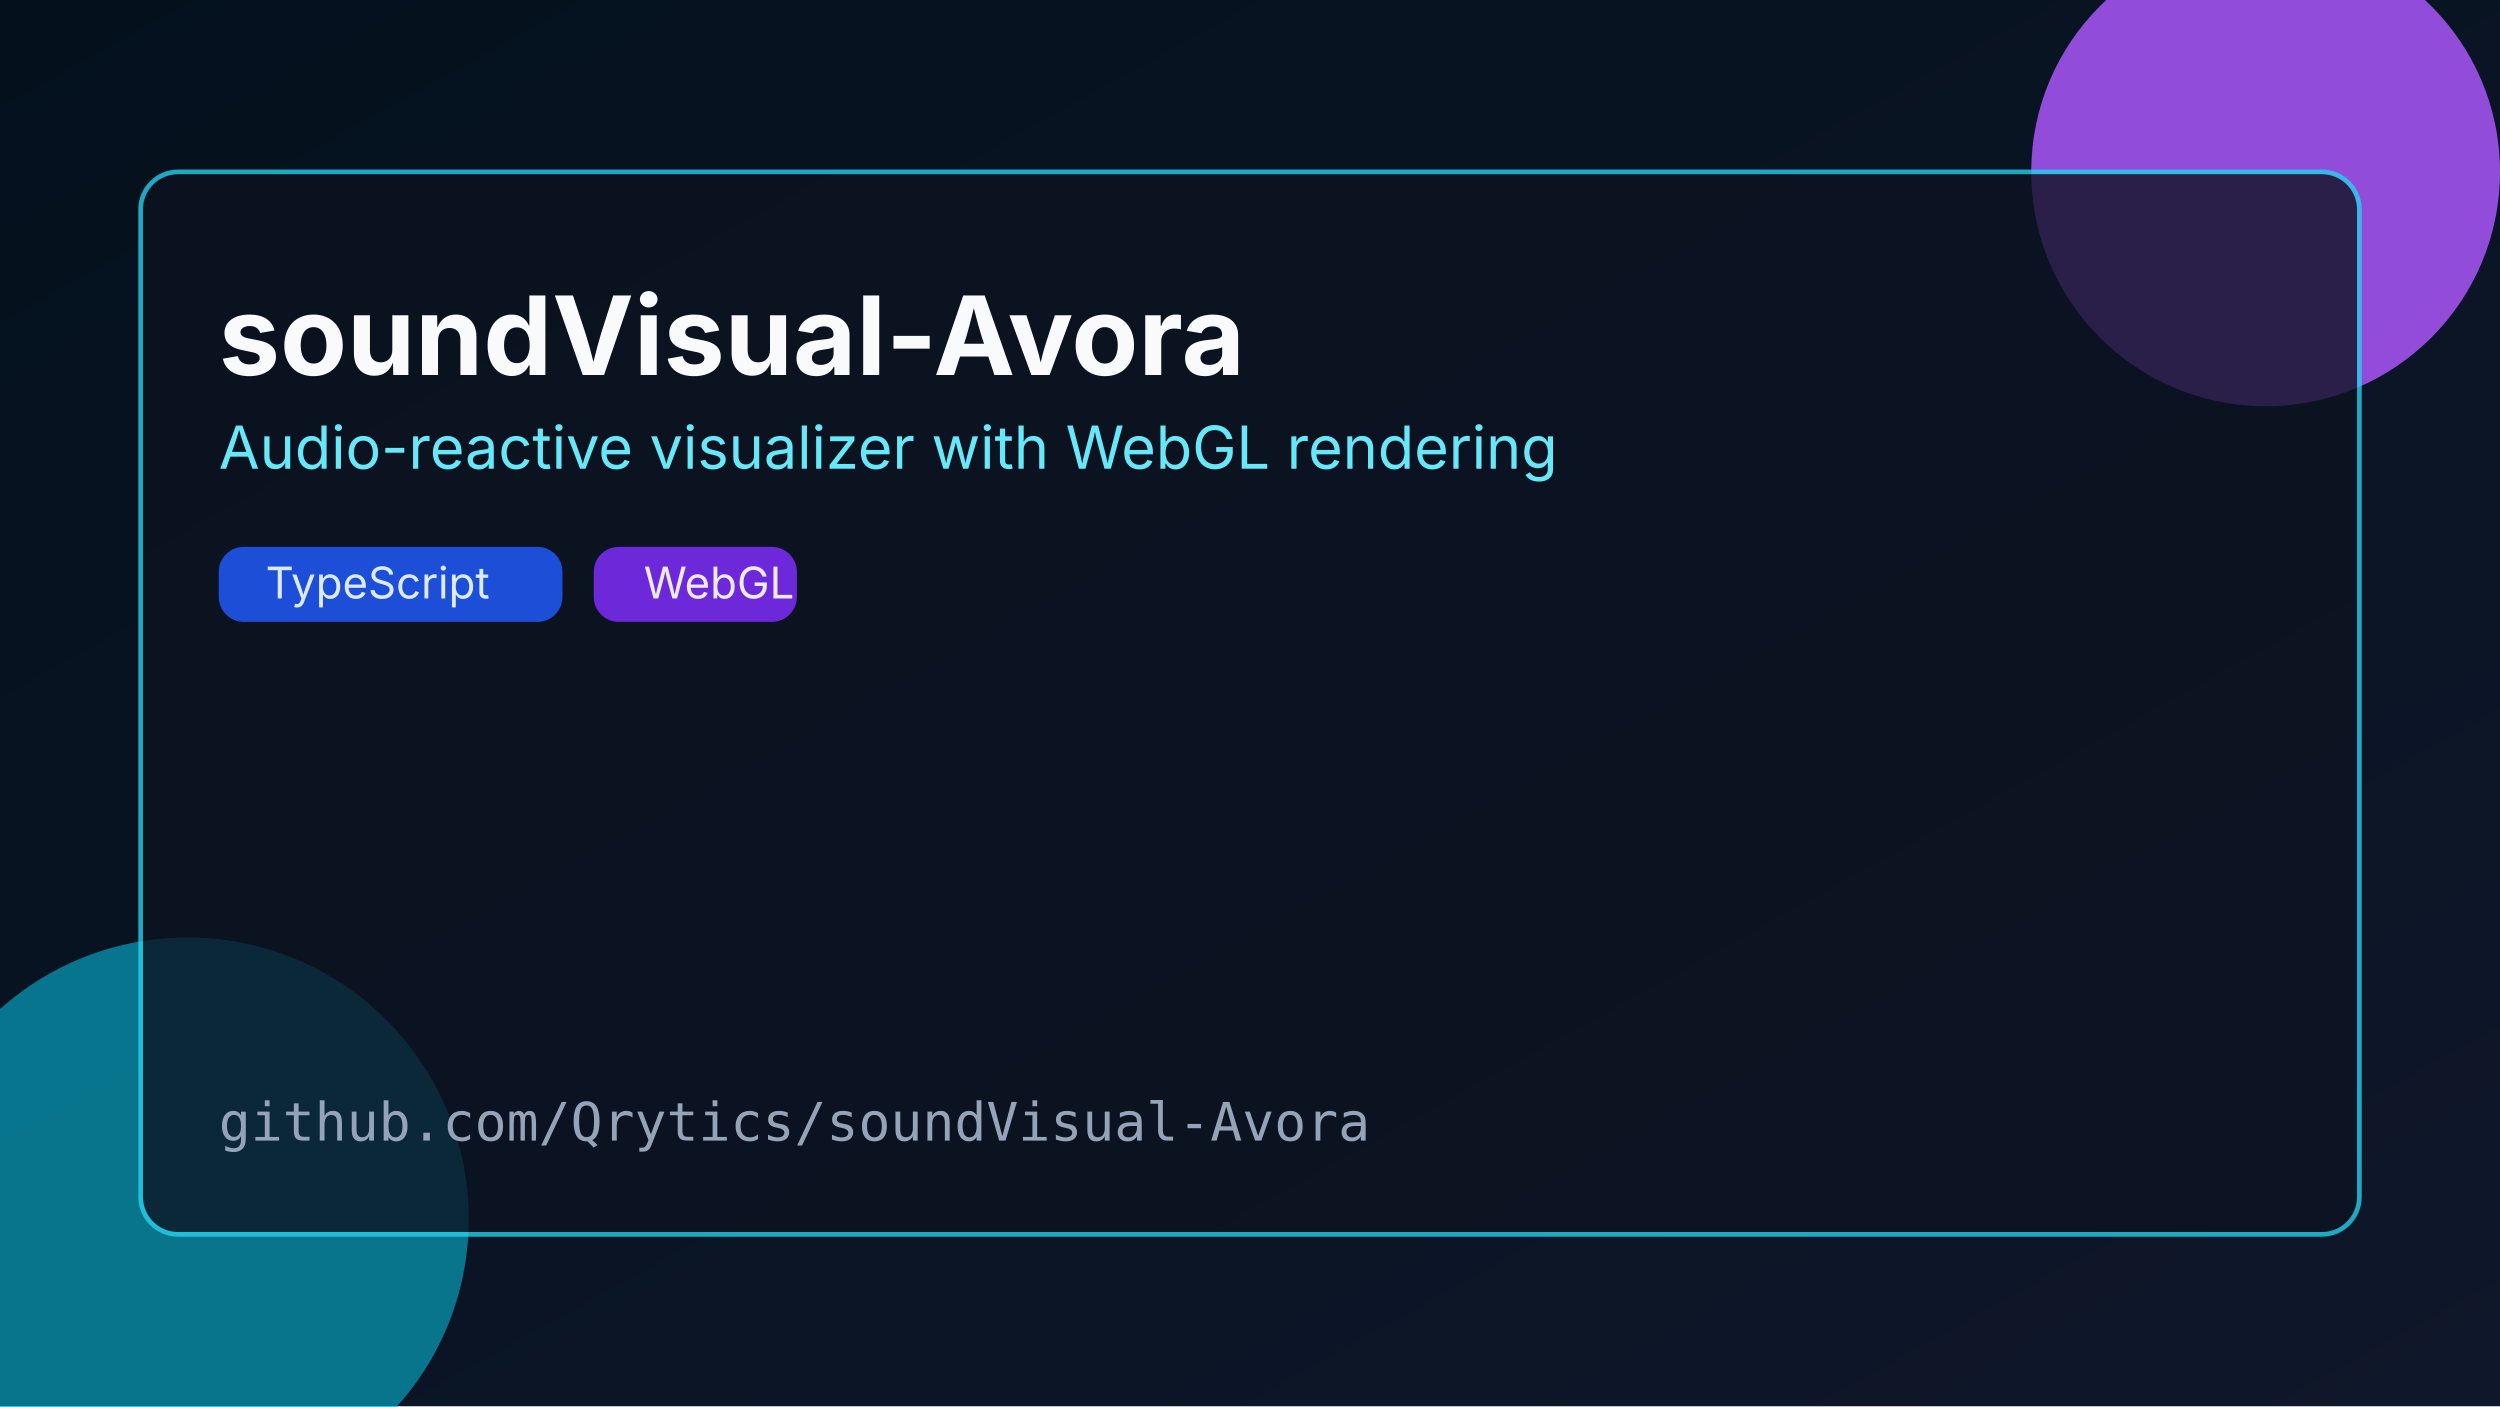
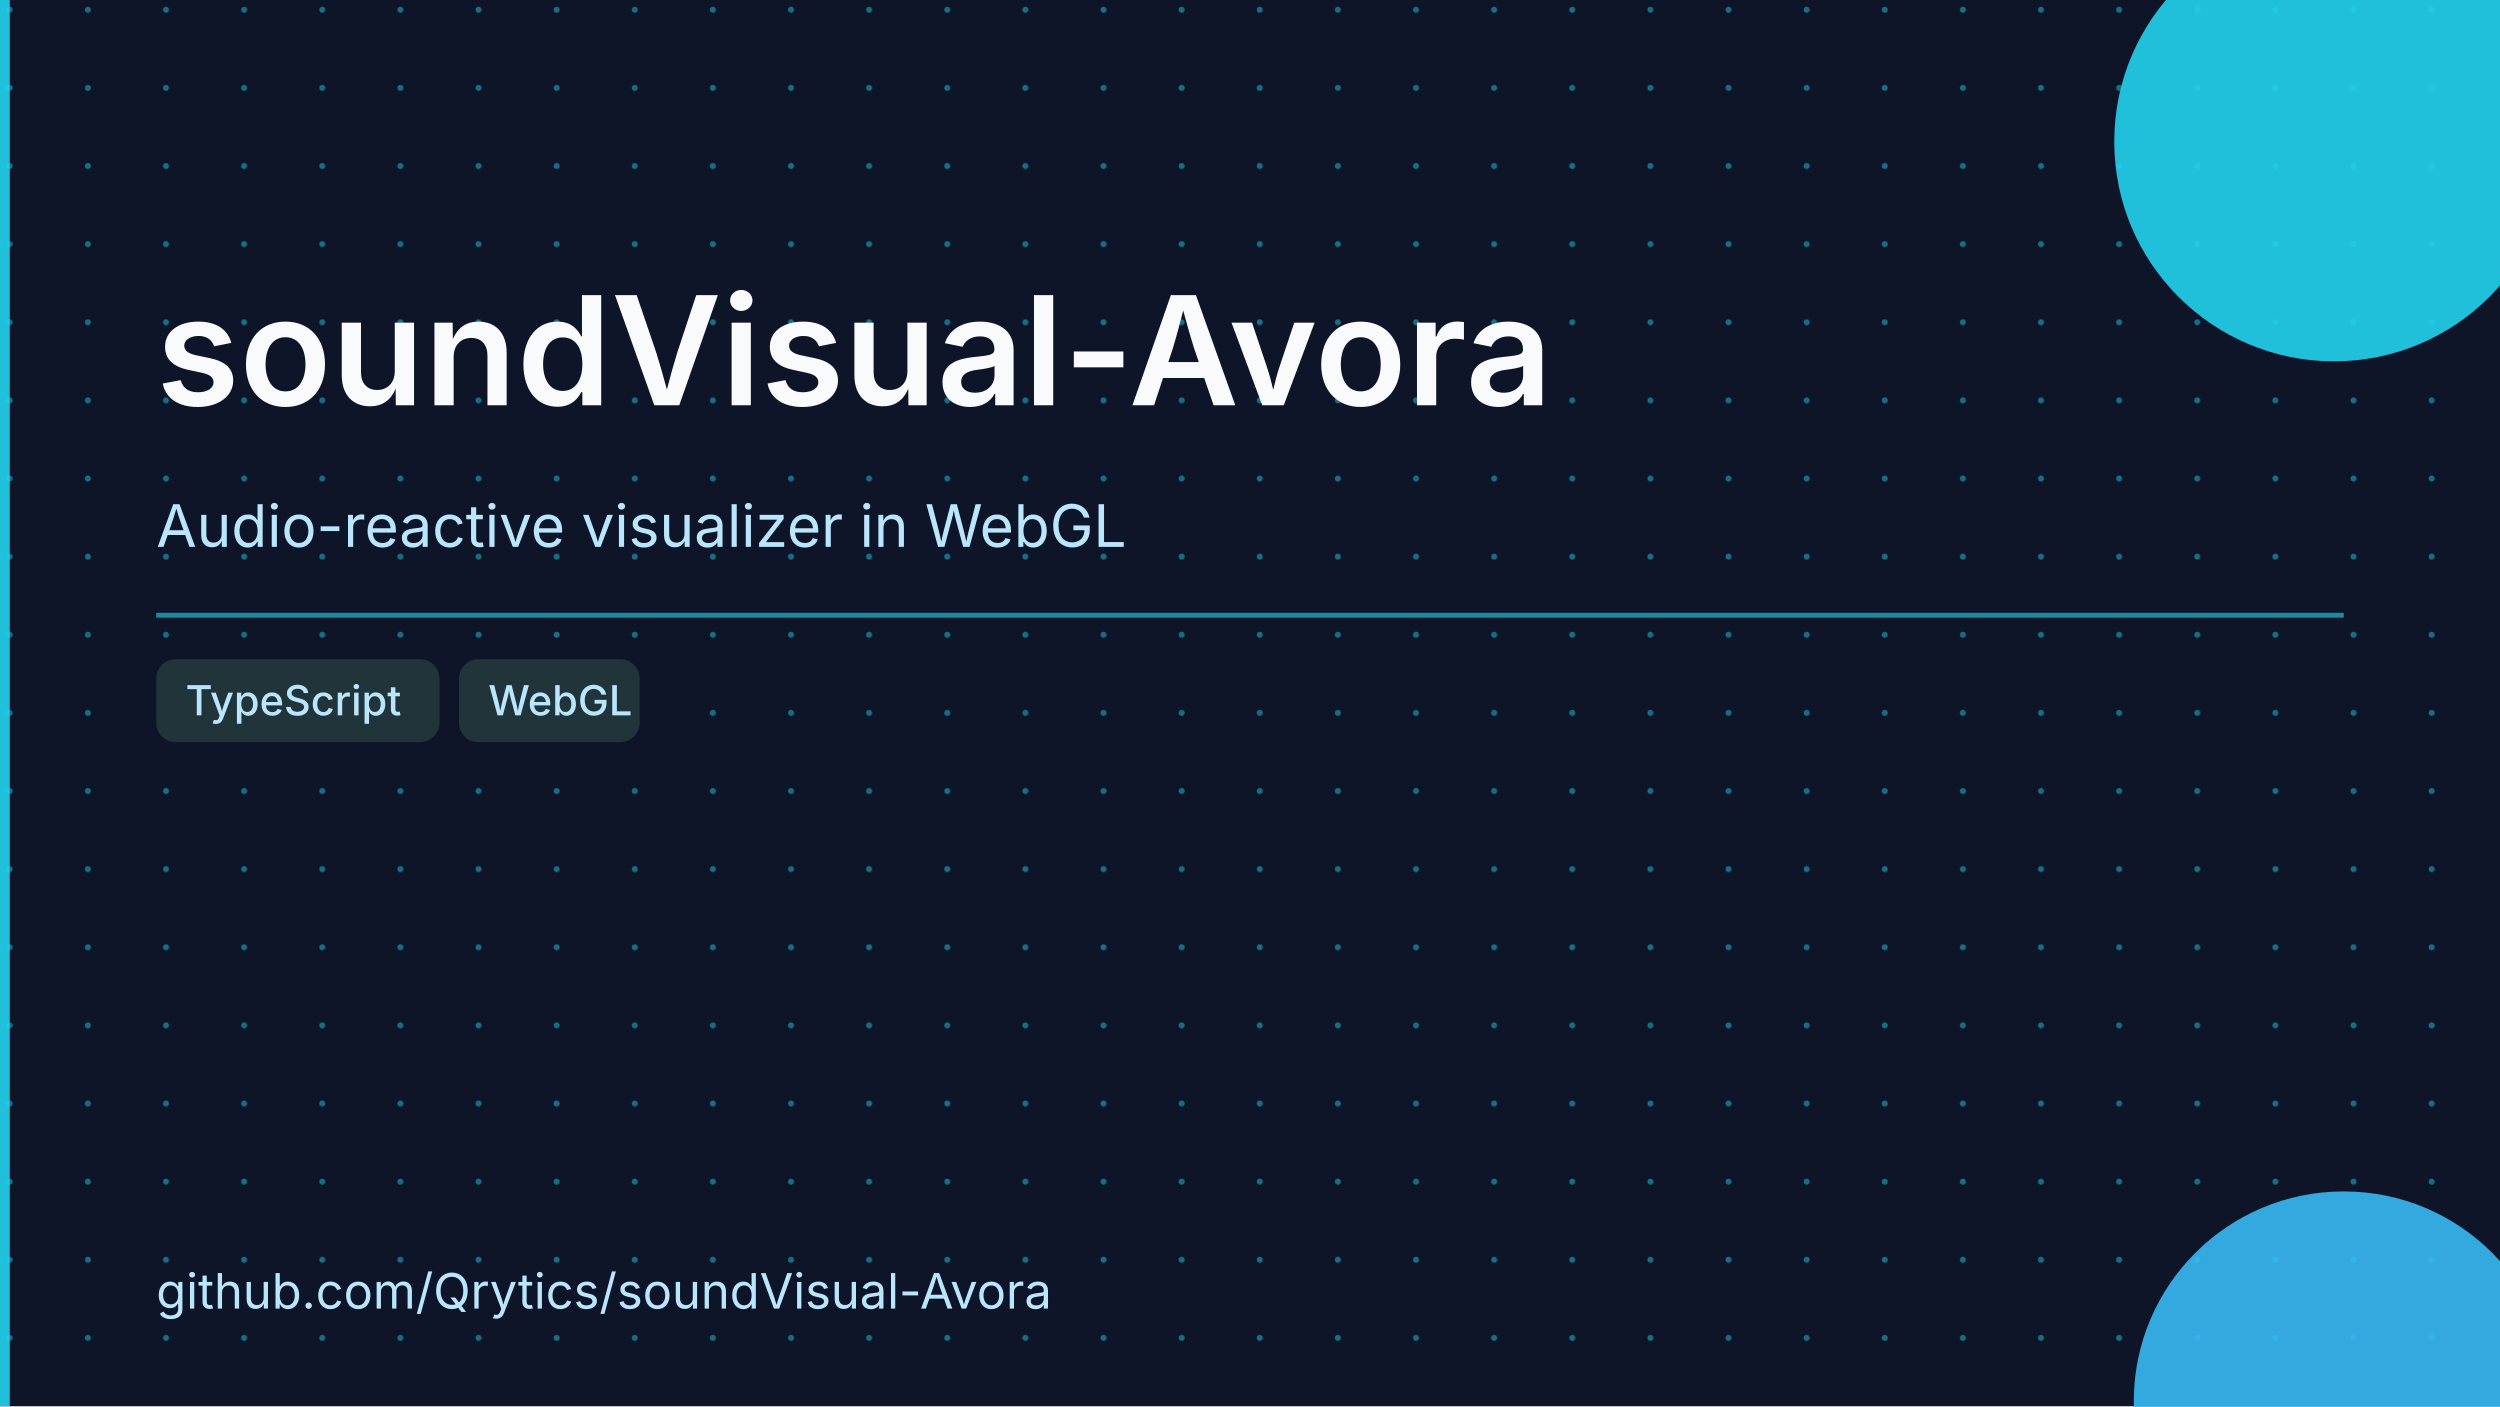
- <svg xmlns="http://www.w3.org/2000/svg" width="1600" height="900" viewBox="0 0 1600 900">
+ <svg xmlns="http://www.w3.org/2000/svg" width="1024" height="576" viewBox="0 0 1024 576">
  <defs>
-     <linearGradient id="bg" x1="0" y1="0" x2="1" y2="1">
-       <stop offset="0%" stop-color="#04111d" />
-       <stop offset="100%" stop-color="#0f172a" />
-     </linearGradient>
+     <pattern id="dotGrid" width="32" height="32" patternUnits="userSpaceOnUse">
+       <circle cx="4" cy="4" r="1.25" fill="#22d3ee" opacity="0.46" />
+     </pattern>
  </defs>
-   <rect width="1600" height="900" fill="url(#bg)" />
-   <circle cx="1450" cy="110" r="150" fill="#a855f7" opacity="0.86" />
-   <circle cx="120" cy="780" r="180" fill="#06b6d4" opacity="0.6" />
-   <rect x="90" y="110" width="1420" height="680" rx="24" fill="#0b1220" opacity="0.78" stroke="#22d3ee" stroke-width="3" />
-   <text x="140" y="240" fill="#f8fafc" font-size="70" font-family="Inter,Segoe UI,Arial,sans-serif" font-weight="700">soundVisual-Avora</text>
-   <text x="140" y="300" fill="#67e8f9" font-size="38" font-family="Inter,Segoe UI,Arial,sans-serif">Audio-reactive visualizer with WebGL rendering</text>
-   <rect x="140" y="350" width="220" height="48" rx="16" fill="#1d4ed8" />
-   <text x="170" y="383" fill="#dbeafe" font-size="28" font-family="Inter,Segoe UI,Arial,sans-serif">TypeScript</text>
-   <rect x="380" y="350" width="130" height="48" rx="16" fill="#6d28d9" />
-   <text x="412" y="383" fill="#ede9fe" font-size="28" font-family="Inter,Segoe UI,Arial,sans-serif">WebGL</text>
-   <text x="140" y="730" fill="#94a3b8" font-size="34" font-family="JetBrains Mono,Consolas,monospace">github.com/Qrytics/soundVisual-Avora</text>
+   <rect width="1024" height="576" fill="#0f1528" />
+   <rect width="1024" height="576" fill="url(#dotGrid)" />
+   <rect x="0" y="0" width="4" height="576" fill="#22d3ee" opacity="0.9" />
+   <circle cx="956" cy="58" r="90" fill="#22d3ee" opacity="0.9" />
+   <circle cx="960" cy="574" r="86" fill="#38bdf8" opacity="0.88" />
+   <text x="64" y="166" fill="#f8fafc" font-size="62" font-family="Inter,Segoe UI,Arial,sans-serif" font-weight="600">soundVisual-Avora</text>
+   <text x="64" y="224" fill="#bae6fd" font-size="24" font-family="Inter,Segoe UI,Arial,sans-serif" font-weight="400">Audio-reactive visualizer in WebGL</text>
+   <line x1="64" y1="252" x2="960" y2="252" stroke="#22d3ee" stroke-width="2" opacity="0.62" />
+   <rect x="64" y="270" width="116" height="34" rx="8" fill="#20343a" />
+   <text x="76" y="293" fill="#bae6fd" font-size="17" font-family="Inter,Segoe UI,Arial,sans-serif" font-weight="500">TypeScript</text>
+   <rect x="188" y="270" width="74" height="34" rx="8" fill="#20343a" />
+   <text x="200" y="293" fill="#bae6fd" font-size="17" font-family="Inter,Segoe UI,Arial,sans-serif" font-weight="500">WebGL</text>
+   <text x="64" y="536" fill="#bae6fd" font-size="20" font-family="Inter,Segoe UI,Arial,sans-serif" font-weight="400">github.com/Qrytics/soundVisual-Avora</text>
</svg>
